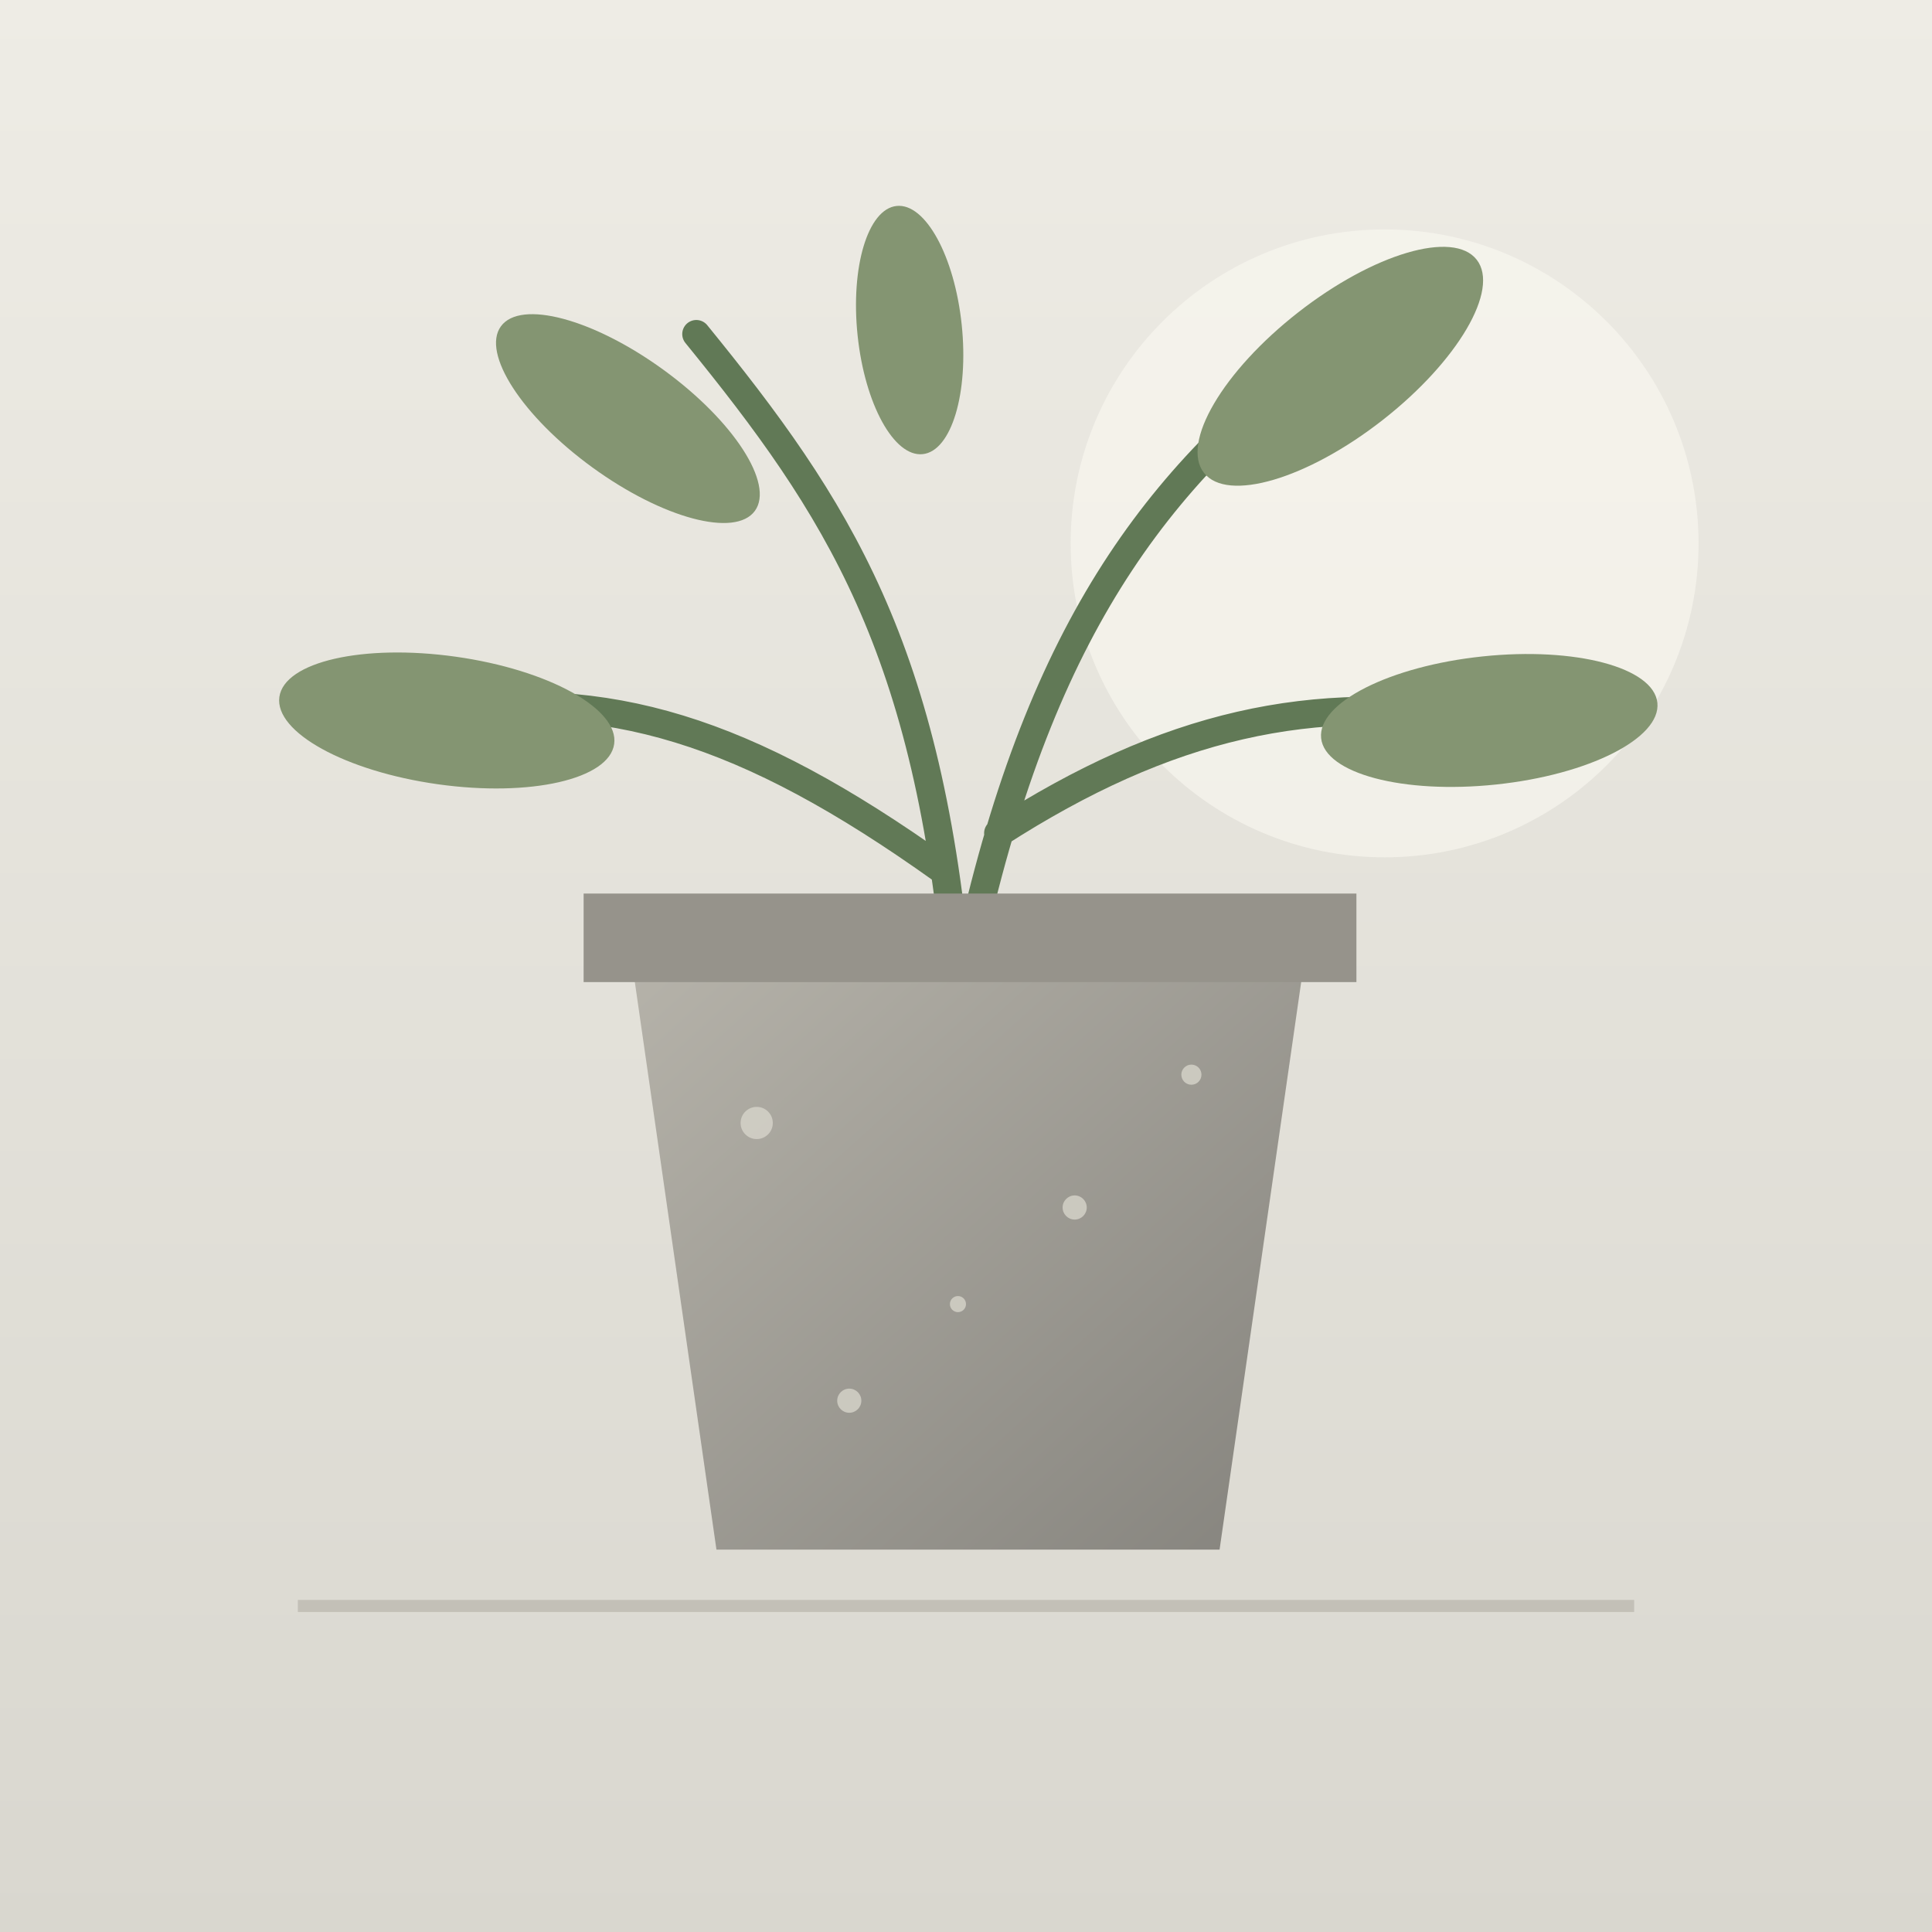
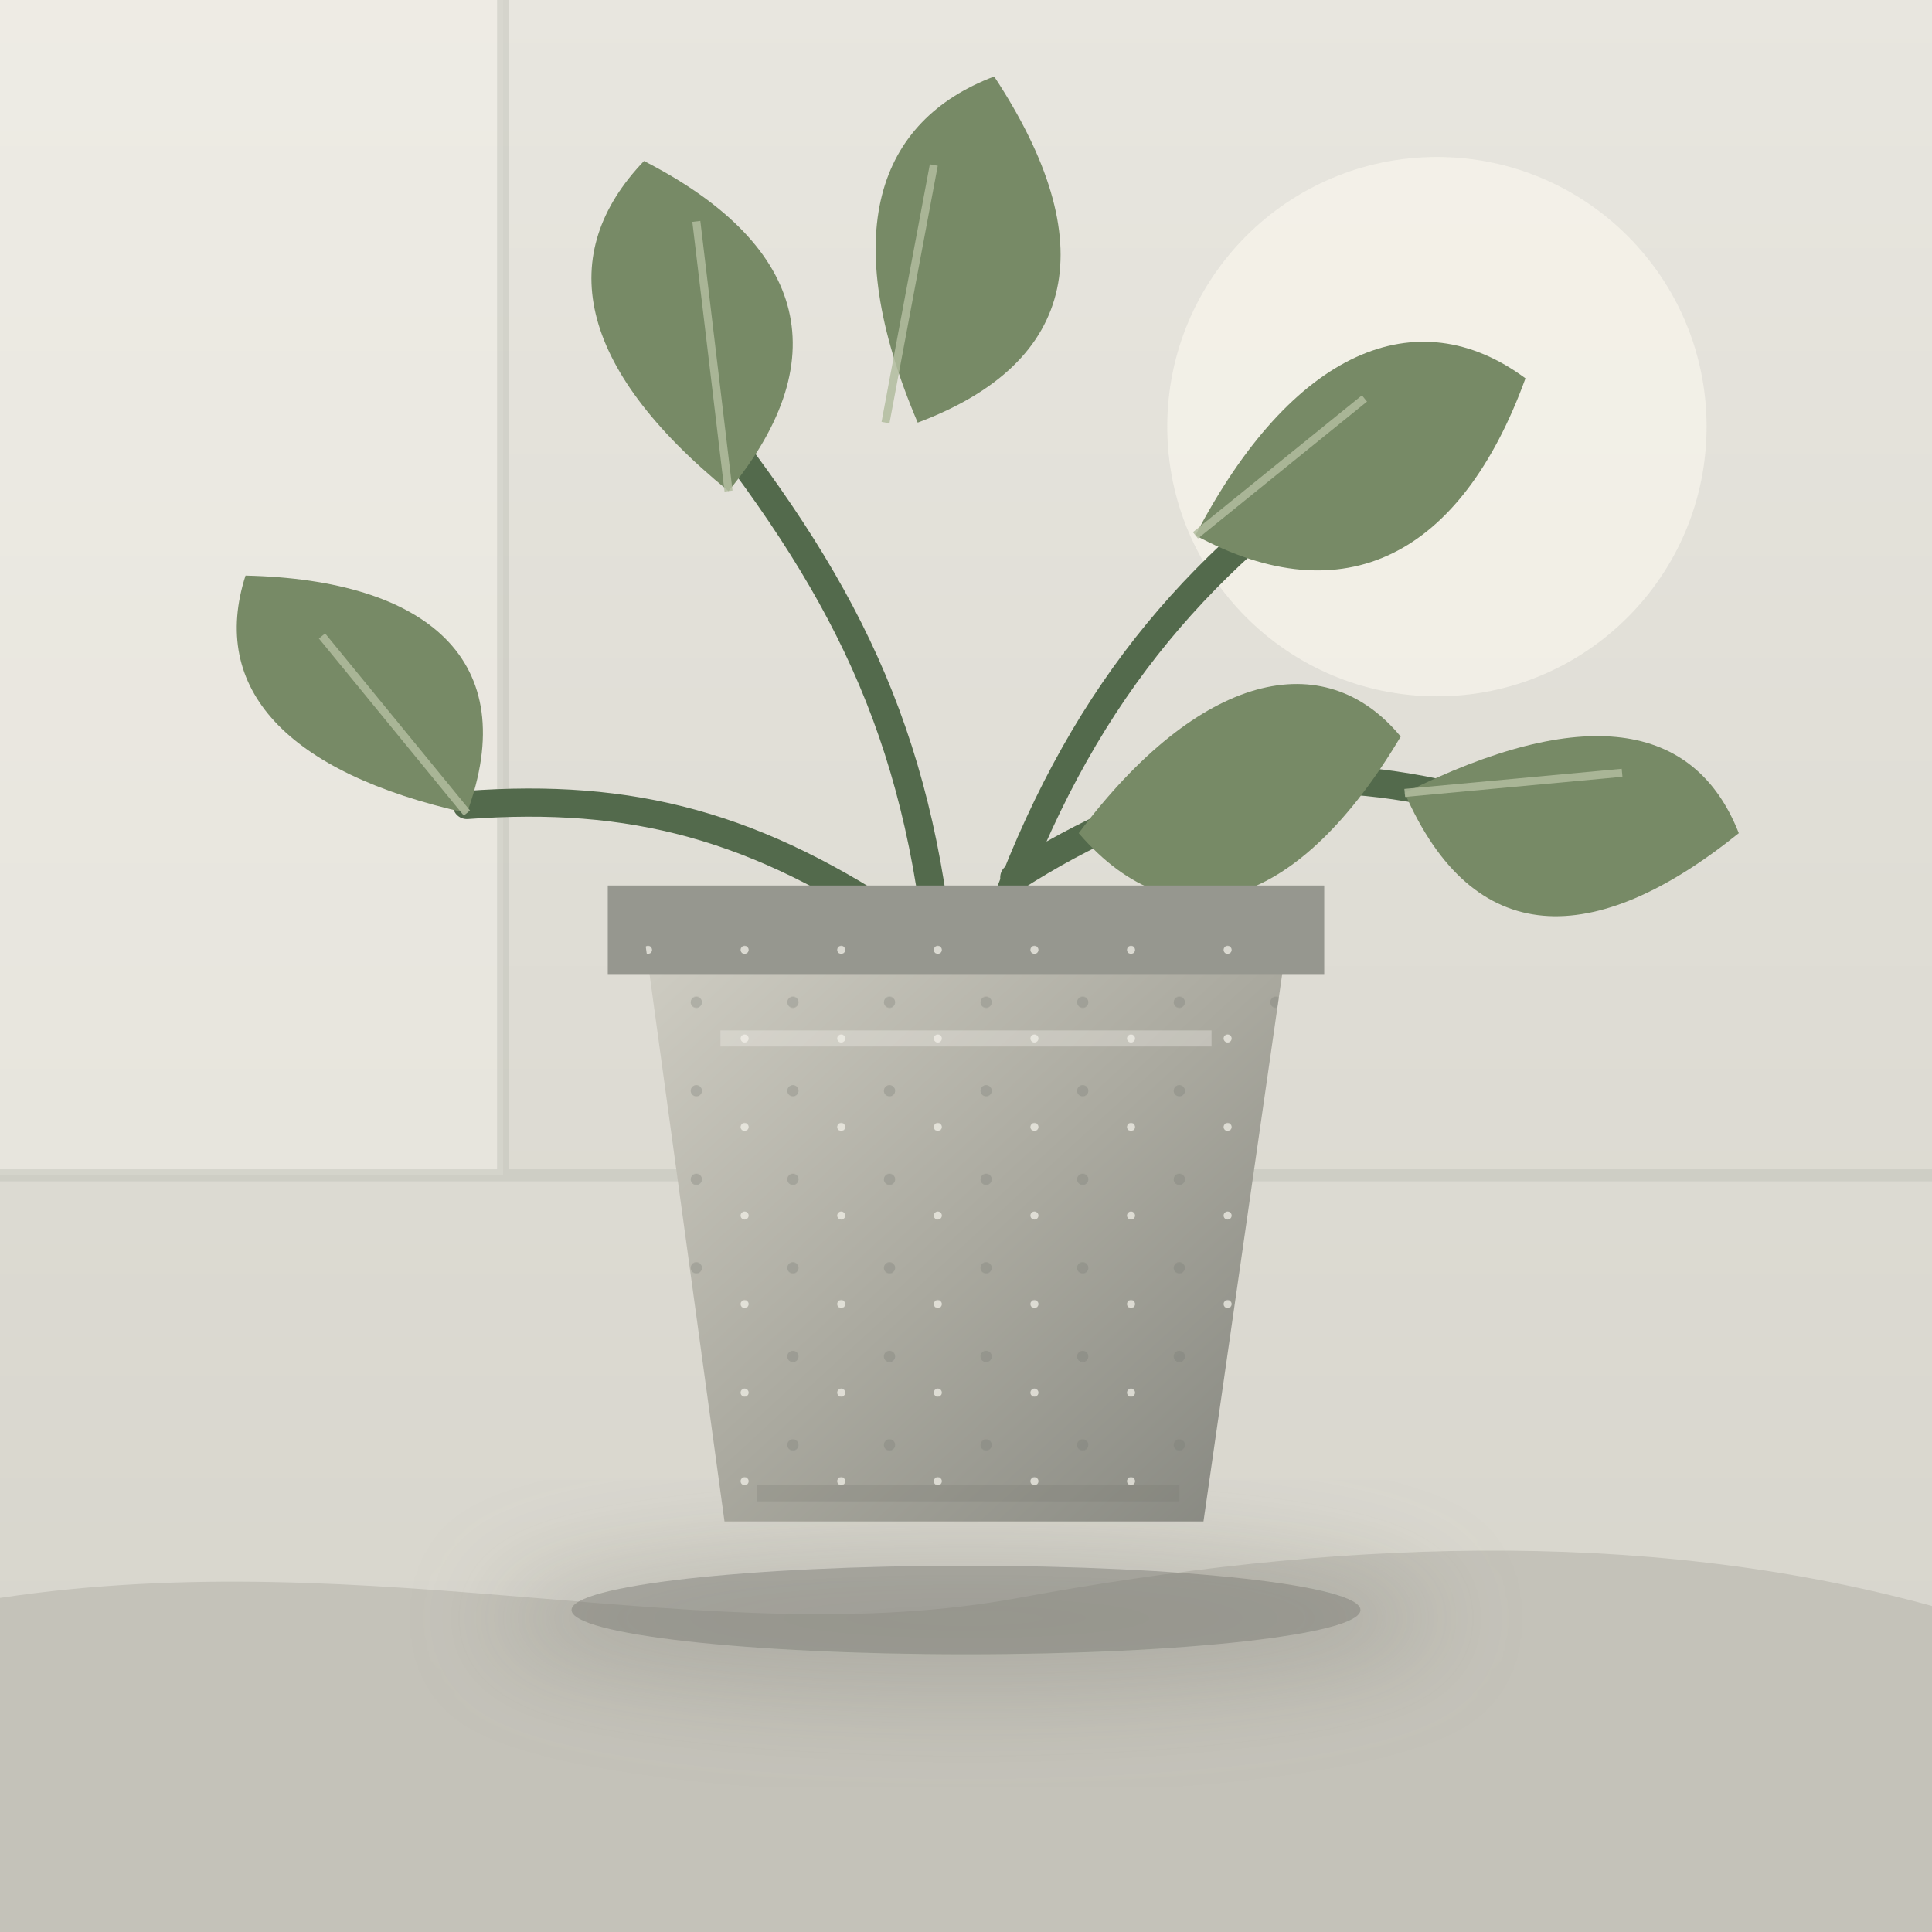
<svg xmlns="http://www.w3.org/2000/svg" viewBox="0 0 480 480" role="img">
  <defs>
-     <linearGradient id="bg" x2="0" y2="1">
-       <stop stop-color="#eeece5" />
-       <stop offset="1" stop-color="#d9d7cf" />
+     <linearGradient id="room" x2="0" y2="1">
+       <stop stop-color="#e8e6df" />
+       <stop offset="1" stop-color="#d5d3ca" />
    </linearGradient>
-     <linearGradient id="pot" x2="1" y2="1">
-       <stop stop-color="#b7b4ab" />
-       <stop offset="1" stop-color="#85837d" />
+     <linearGradient id="stone" x1="0" y1="0" x2="1" y2="1">
+       <stop stop-color="#d0cec4" />
+       <stop offset=".52" stop-color="#aaa99f" />
+       <stop offset="1" stop-color="#85867f" />
    </linearGradient>
+     <pattern id="speckle" width="24" height="22" patternUnits="userSpaceOnUse">
+       <circle cx="5" cy="7" r="1.4" fill="#777a73" opacity=".32" />
+       <circle cx="17" cy="16" r="1" fill="#f4f2ea" opacity=".72" />
+     </pattern>
+     <filter id="soft-shadow" x="-40%" y="-40%" width="180%" height="200%">
+       <feGaussianBlur stdDeviation="12" />
+     </filter>
  </defs>
-   <rect width="480" height="480" fill="url(#bg)" />
-   <circle cx="344" cy="135" r="78" fill="#faf8f1" opacity=".62" />
-   <path d="M74 399h332" stroke="#c3c0b7" stroke-width="3" />
-   <g fill="none" stroke="#617956" stroke-width="7" stroke-linecap="round">
-     <path d="M238 245c-7-84-30-119-65-162M242 231c18-78 48-116 93-148M234 216c-49-35-83-45-126-39M248 207c42-27 78-35 121-28" />
+   <rect width="480" height="480" fill="url(#room)" />
+   <path d="M0 0h125v292H0z" fill="#f6f3eb" opacity=".42" />
+   <path d="M125 0v292M0 292h480" stroke="#bbbcb3" stroke-width="3" opacity=".42" />
+   <circle cx="357" cy="106" r="67" fill="#faf7ee" opacity=".64" />
+   <path d="M0 397c93-14 177 14 253 0s154-18 227 2v81H0z" fill="#c4c2b9" />
+   <ellipse cx="240" cy="402" rx="118" ry="19" fill="#555650" opacity=".2" filter="url(#soft-shadow)" />
+   <g fill="none" stroke="#536a4c" stroke-linecap="round" stroke-width="7">
+     <path d="M235 259c-3-65-19-103-53-148M243 245c18-59 44-95 84-125M226 231c-38-26-69-34-110-31M252 218c36-23 67-29 105-21" />
  </g>
-   <g fill="#849572">
-     <ellipse cx="156" cy="104" rx="39" ry="15" transform="rotate(36 156 104)" />
-     <ellipse cx="333" cy="91" rx="43" ry="17" transform="rotate(-38 333 91)" />
-     <ellipse cx="111" cy="179" rx="42" ry="16" transform="rotate(8 111 179)" />
-     <ellipse cx="370" cy="179" rx="42" ry="16" transform="rotate(-6 370 179)" />
-     <ellipse cx="226" cy="82" rx="31" ry="13" transform="rotate(84 226 82)" />
+   <g fill="#778a66">
+     <path d="M181 122c-38-31-43-59-21-82 39 20 49 48 21 82z" />
+     <path d="M297 133c24-46 55-59 82-39-16 44-45 59-82 39z" />
+     <path d="M116 202c-45-10-64-31-55-59 45 1 69 21 55 59z" />
+     <path d="M349 197c44-22 72-18 83 10-36 29-66 29-83-10z" />
+     <path d="M228 105c-20-47-10-75 19-86 27 41 21 71-19 86z" />
+     <path d="M268 207c30-40 61-47 80-24-25 42-55 53-80 24z" />
  </g>
-   <path d="M156 232h169l-22 153H178z" fill="url(#pot)" />
-   <path d="M145 222h192v22H145z" fill="#96938b" />
-   <g fill="#d7d4cb" opacity=".8">
-     <circle cx="188" cy="279" r="4" />
-     <circle cx="267" cy="300" r="3" />
-     <circle cx="211" cy="348" r="3" />
-     <circle cx="296" cy="267" r="2.5" />
-     <circle cx="238" cy="324" r="2" />
+   <g fill="none" stroke="#b2bc9f" stroke-width="2" opacity=".85">
+     <path d="M181 122l-8-67m124 78 42-34m-223 103-36-44m269 39 54-5m-183-87 12-64" />
  </g>
+   <path d="M160 232h160l-21 146H180z" fill="url(#stone)" />
+   <path d="M151 220h178v22H151z" fill="#96978f" />
+   <path d="M160 232h160l-21 146H180z" fill="url(#speckle)" />
+   <path d="M179 258h122" stroke="#f1efe8" stroke-width="4" opacity=".36" />
+   <path d="M188 371h105" stroke="#74766e" stroke-width="4" opacity=".24" />
+   <ellipse cx="240" cy="400" rx="98" ry="11" fill="#74756d" opacity=".42" />
</svg>
